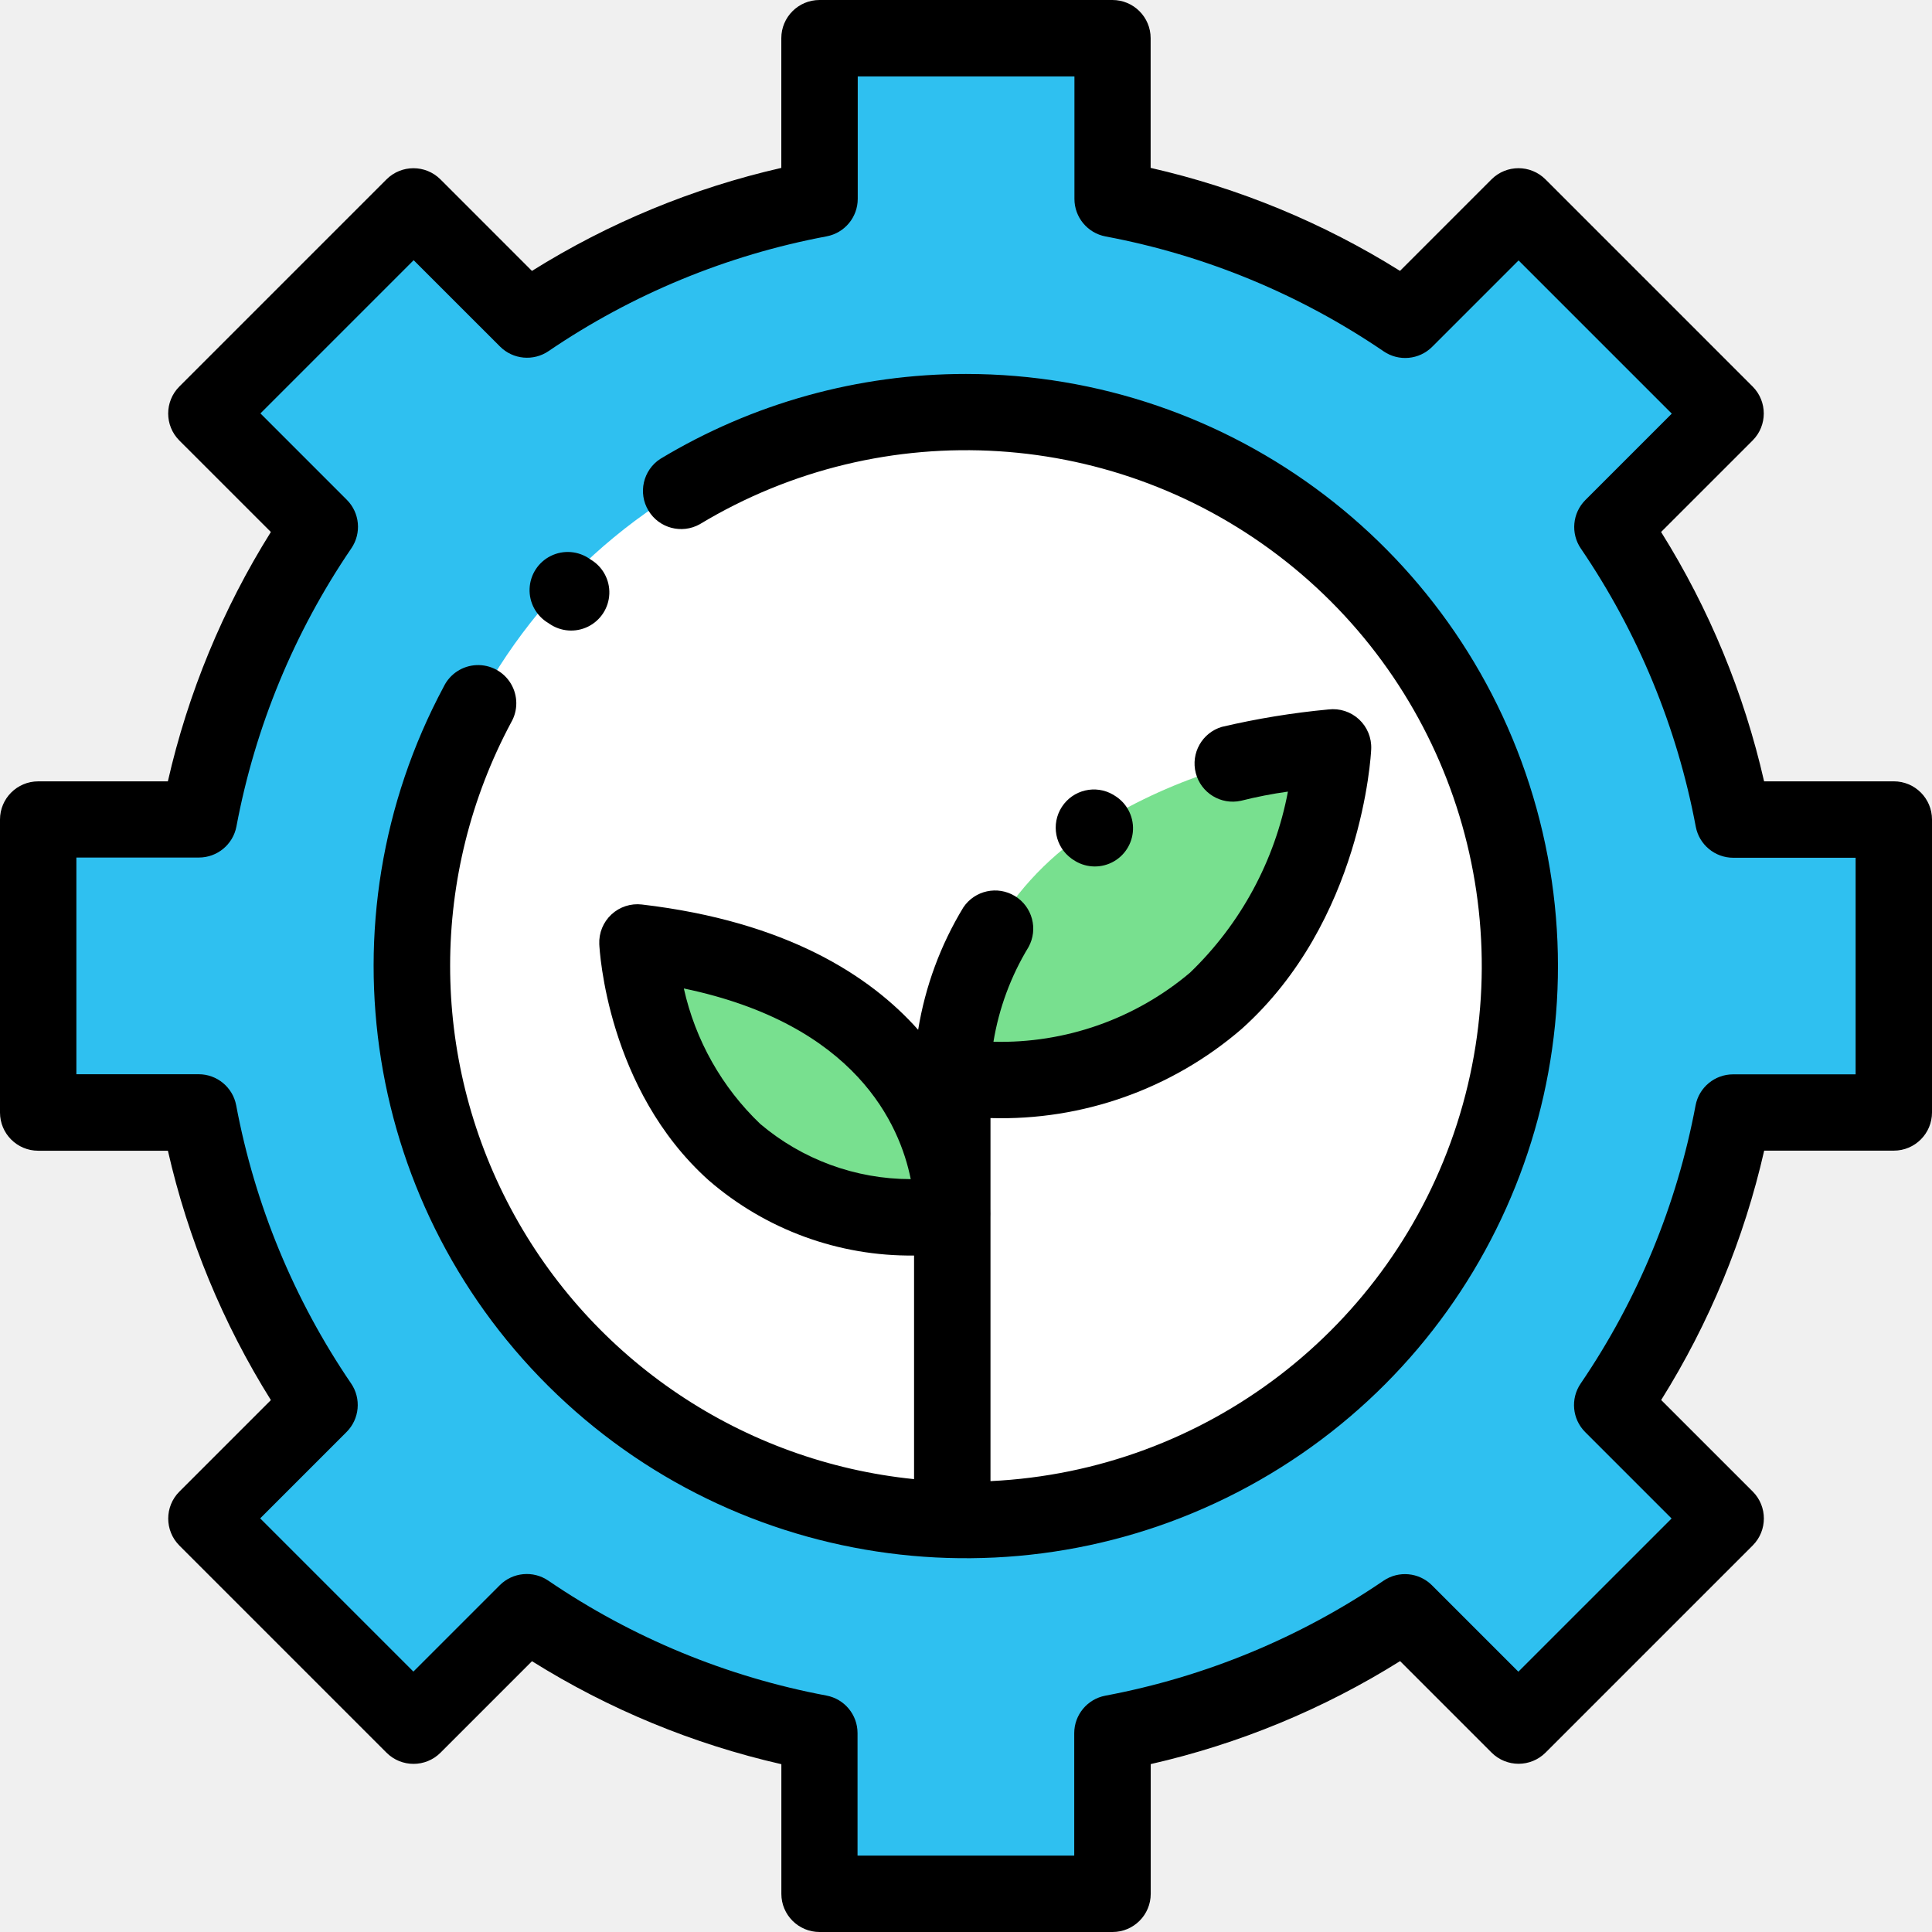
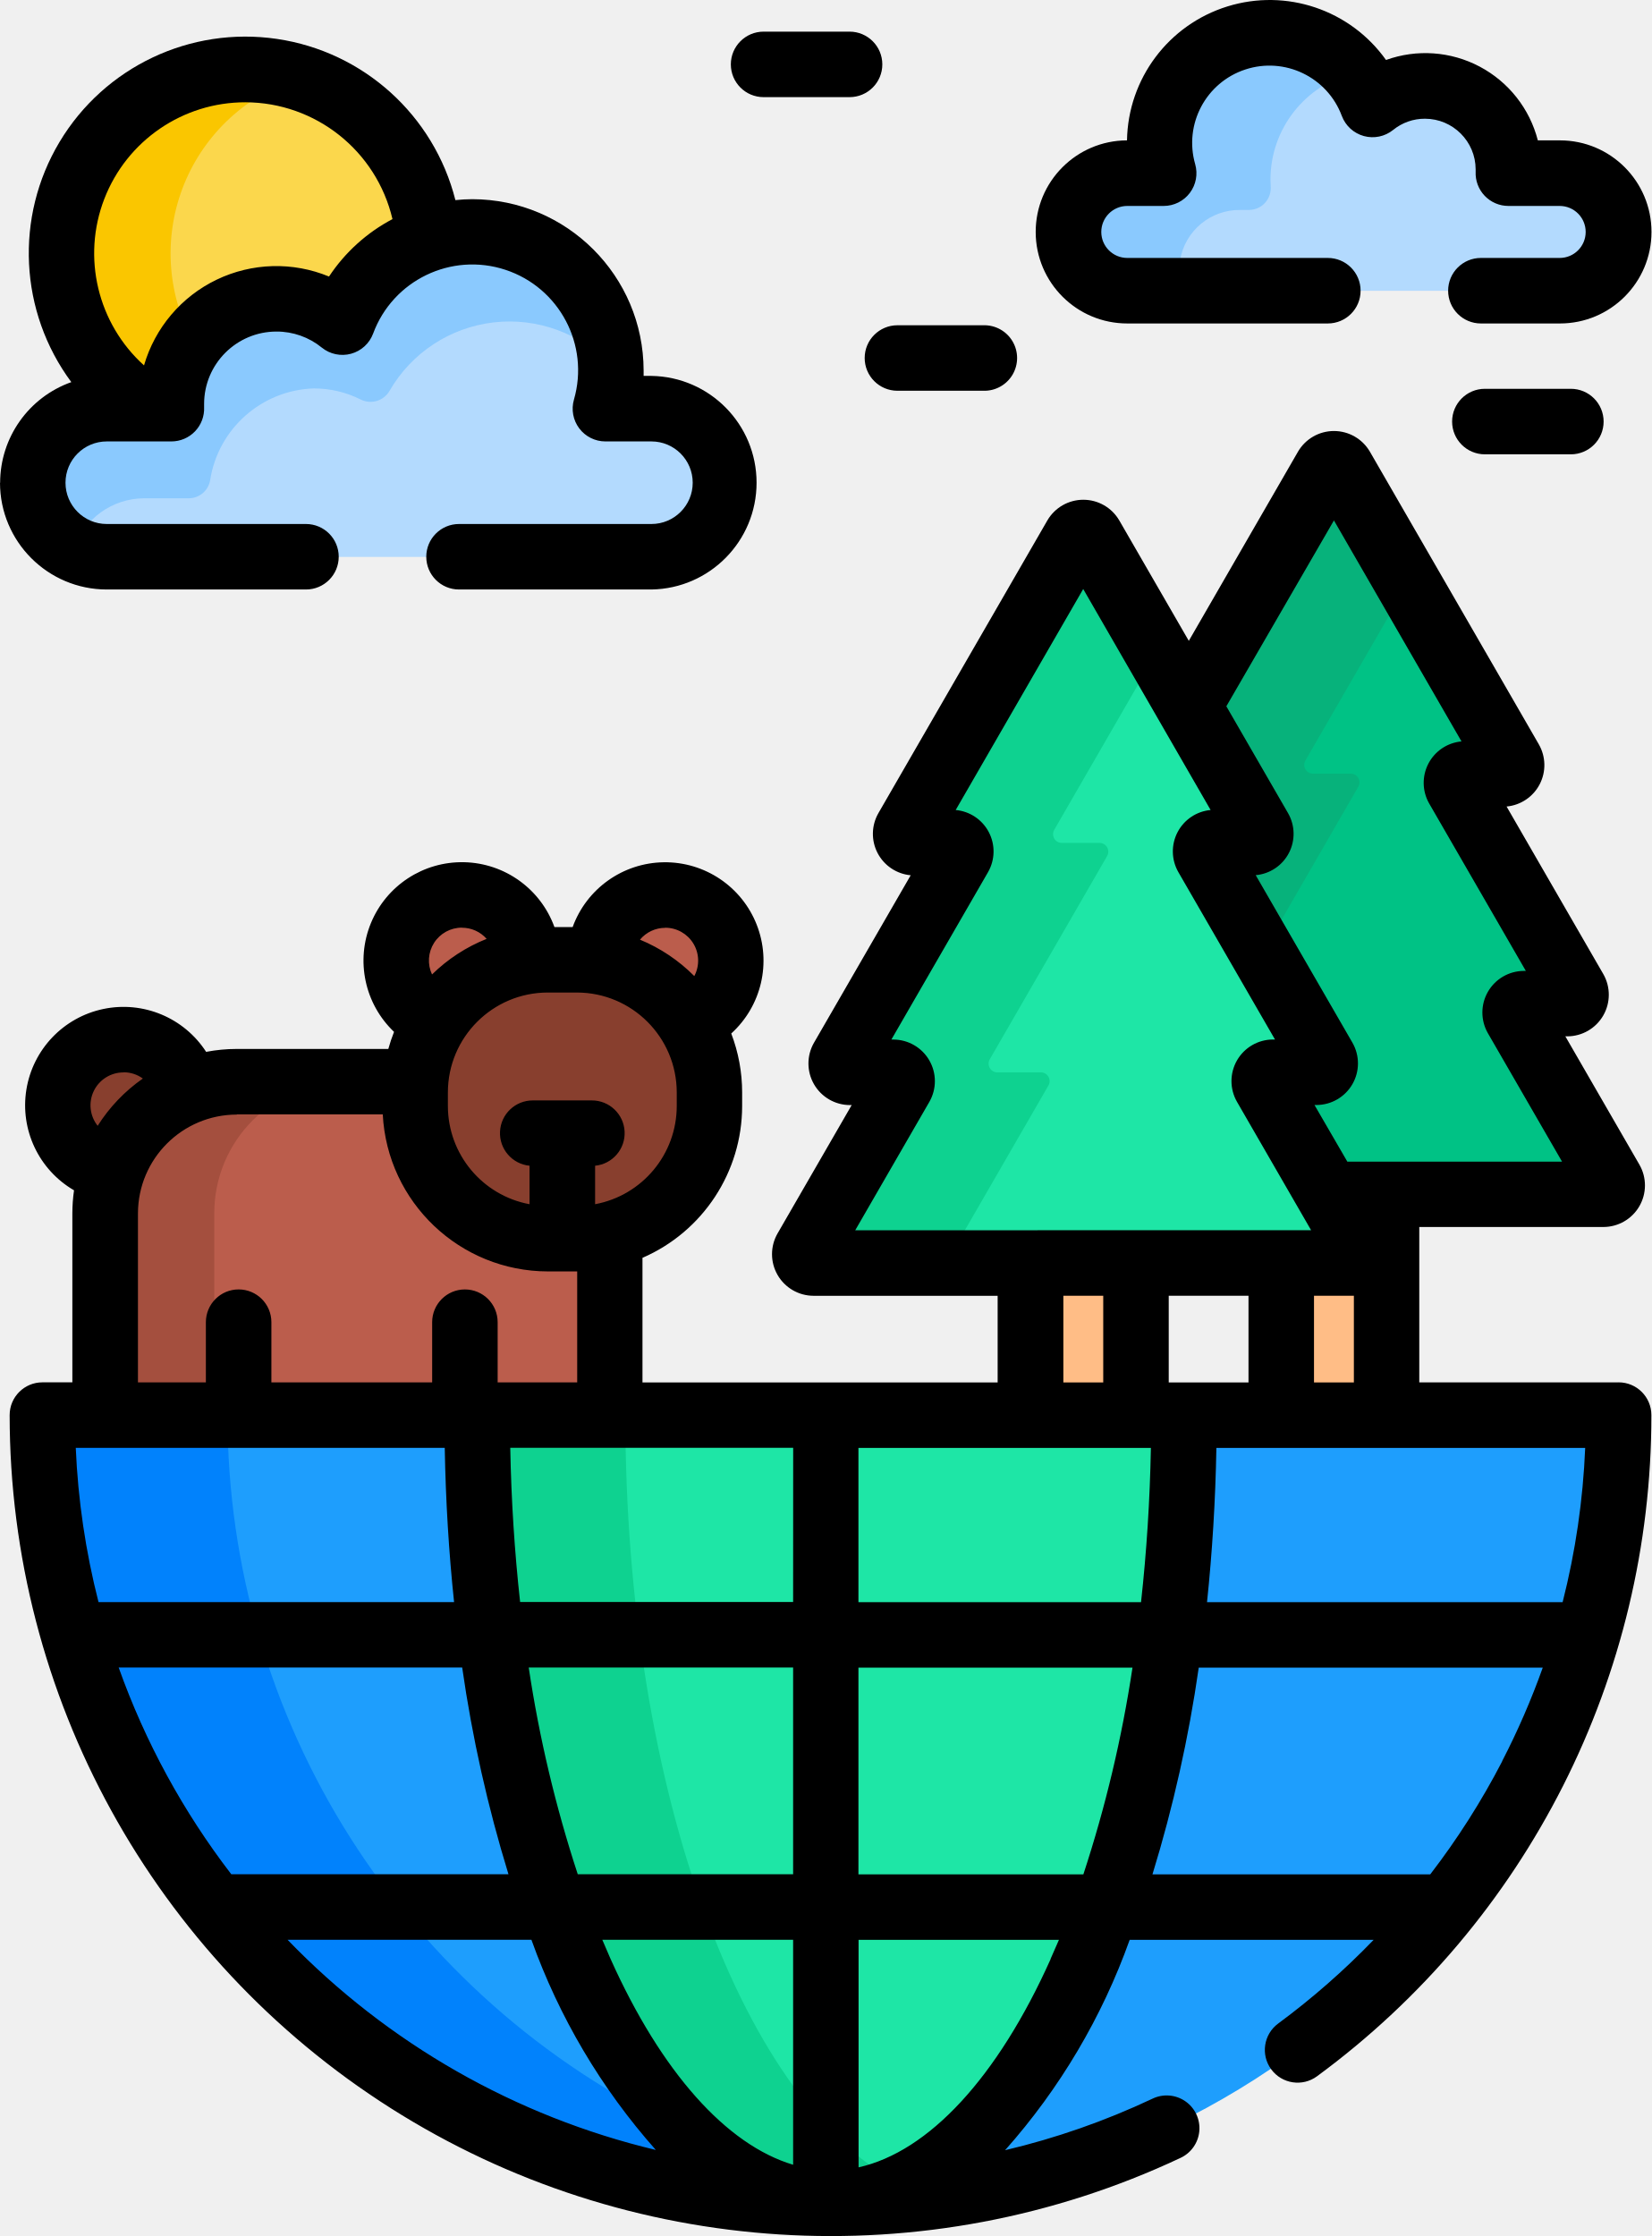
- <svg xmlns="http://www.w3.org/2000/svg" width="86" height="86" viewBox="0 0 86 86">
-   <g id="Grupo_95541" data-name="Grupo 95541" transform="translate(-212 -212)">
-     <path id="Trazado_151363" data-name="Trazado 151363" d="M296.3,261.521V248.479h-7.153a34.584,34.584,0,0,0-5.381-13.023l5.049-5.049-9.223-9.223-5.049,5.049a34.574,34.574,0,0,0-13.023-5.381V213.7H248.479v7.153a34.59,34.59,0,0,0-13.023,5.381l-5.049-5.049-9.223,9.223,5.049,5.049a34.567,34.567,0,0,0-5.381,13.023H213.7v13.042h7.153a34.59,34.59,0,0,0,5.381,13.023l-5.049,5.049,9.223,9.223,5.049-5.049a34.584,34.584,0,0,0,13.023,5.381V296.3h13.042v-7.153a34.584,34.584,0,0,0,13.023-5.381l5.049,5.049,9.223-9.223-5.049-5.049a34.591,34.591,0,0,0,5.381-13.023Z" fill="#2fc0f0" />
-     <path id="Trazado_151364" data-name="Trazado 151364" d="M279.659,254.949a24.655,24.655,0,1,1-24.654-24.655A24.655,24.655,0,0,1,279.659,254.949Z" fill="#fff" />
-     <path id="Trazado_151365" data-name="Trazado 151365" d="M254.4,260.025a13.414,13.414,0,0,1,5.947-10.989,23.529,23.529,0,0,1,10.993-3.769S270.613,261.064,254.4,260.025Z" fill="#78e08f" />
-     <path id="Trazado_151366" data-name="Trazado 151366" d="M254.392,266.157s.6-10.488-14.012-12.207C240.38,253.95,240.981,267.017,254.392,266.157Z" fill="#78e08f" />
-     <path id="Trazado_151367" data-name="Trazado 151367" d="M296.3,246.78h-5.774a36,36,0,0,0-4.585-11.1l4.075-4.074a1.7,1.7,0,0,0,0-2.4l-9.223-9.223a1.7,1.7,0,0,0-2.4,0l-4.074,4.075a36.006,36.006,0,0,0-11.1-4.585V213.7a1.7,1.7,0,0,0-1.7-1.7H248.479a1.7,1.7,0,0,0-1.7,1.7v5.774a36.006,36.006,0,0,0-11.1,4.585l-4.074-4.075a1.7,1.7,0,0,0-2.4,0l-9.223,9.223a1.7,1.7,0,0,0,0,2.4l4.075,4.074a36.006,36.006,0,0,0-4.585,11.1H213.7a1.7,1.7,0,0,0-1.7,1.7v13.042a1.7,1.7,0,0,0,1.7,1.7h5.774a36,36,0,0,0,4.584,11.1l-4.074,4.074a1.7,1.7,0,0,0,0,2.4l9.223,9.223a1.7,1.7,0,0,0,2.4,0l4.074-4.074a36,36,0,0,0,11.1,4.584V296.3a1.7,1.7,0,0,0,1.7,1.7h13.042a1.7,1.7,0,0,0,1.7-1.7v-5.774a35.994,35.994,0,0,0,11.1-4.584l4.074,4.074a1.7,1.7,0,0,0,2.4,0l9.223-9.223a1.7,1.7,0,0,0,0-2.4l-4.075-4.074a36.006,36.006,0,0,0,4.585-11.1H296.3a1.7,1.7,0,0,0,1.7-1.7V248.479A1.7,1.7,0,0,0,296.3,246.78Zm-1.7,13.043h-5.455a1.7,1.7,0,0,0-1.669,1.381,32.714,32.714,0,0,1-5.116,12.384,1.7,1.7,0,0,0,.2,2.157l3.848,3.848-6.82,6.82-3.848-3.848a1.7,1.7,0,0,0-2.157-.2,32.73,32.73,0,0,1-12.384,5.116,1.7,1.7,0,0,0-1.381,1.669V294.6h-9.646v-5.455a1.7,1.7,0,0,0-1.381-1.669,32.713,32.713,0,0,1-12.384-5.116,1.7,1.7,0,0,0-2.157.2l-3.848,3.848-6.82-6.82,3.847-3.848a1.7,1.7,0,0,0,.2-2.157,32.714,32.714,0,0,1-5.116-12.384,1.7,1.7,0,0,0-1.669-1.381H215.4v-9.646h5.455a1.7,1.7,0,0,0,1.669-1.381,32.714,32.714,0,0,1,5.116-12.384,1.7,1.7,0,0,0-.2-2.157l-3.847-3.848,6.82-6.82,3.848,3.847a1.7,1.7,0,0,0,2.157.2A32.725,32.725,0,0,1,248.8,222.52a1.7,1.7,0,0,0,1.381-1.668V215.4h9.646v5.455a1.7,1.7,0,0,0,1.381,1.669,32.714,32.714,0,0,1,12.384,5.116,1.7,1.7,0,0,0,2.157-.2l3.848-3.848,6.82,6.82-3.848,3.848a1.7,1.7,0,0,0-.2,2.157,32.73,32.73,0,0,1,5.116,12.384,1.7,1.7,0,0,0,1.669,1.381H294.6Z" />
-     <path id="Trazado_151368" data-name="Trazado 151368" d="M255,228.646a26.31,26.31,0,0,0-13.613,3.784,1.7,1.7,0,0,0,1.757,2.908A22.958,22.958,0,1,1,256.09,277.93V266.186c0-.073.005-.2,0-.38v-4.037a16.374,16.374,0,0,0,11.175-3.962c5.36-4.8,5.758-12.151,5.772-12.461a1.7,1.7,0,0,0-1.9-1.766,35.032,35.032,0,0,0-4.753.777,1.7,1.7,0,0,0,.856,3.288,19.726,19.726,0,0,1,2.09-.408,15.063,15.063,0,0,1-4.356,8.058,13.053,13.053,0,0,1-8.752,3.077,11.8,11.8,0,0,1,1.562-4.216,1.7,1.7,0,0,0-2.9-1.768,15.193,15.193,0,0,0-2.014,5.452c-2.142-2.41-5.86-4.821-12.294-5.577a1.7,1.7,0,0,0-1.9,1.765c.013.261.348,6.461,4.872,10.513a13.719,13.719,0,0,0,9.14,3.347v9.953a22.966,22.966,0,0,1-17.939-33.676,1.7,1.7,0,1,0-2.994-1.606A26.358,26.358,0,1,0,255,228.646Zm-9.16,33.383a11.915,11.915,0,0,1-3.4-6.029c7.666,1.6,9.614,6.071,10.1,8.487A10.365,10.365,0,0,1,245.84,262.029Z" />
-     <path id="Trazado_151369" data-name="Trazado 151369" d="M259.757,250.26a1.7,1.7,0,1,0,1.848-2.851l-.048-.031a1.7,1.7,0,0,0-1.847,2.851Z" />
-     <path id="Trazado_151370" data-name="Trazado 151370" d="M236.4,239.729l.046.03a1.7,1.7,0,1,0,1.848-2.851l-.047-.031a1.7,1.7,0,1,0-1.847,2.852Z" />
+ <svg xmlns="http://www.w3.org/2000/svg" width="63.513" height="86" viewBox="0 0 63.513 86">
+   <g id="Grupo_95542" data-name="Grupo 95542" transform="translate(-224.244 -213)">
+     <g id="Grupo_94606" data-name="Grupo 94606">
+       <path id="Trazado_151371" data-name="Trazado 151371" d="M231.459,254.967a2.526,2.526,0,1,0-2.893,3.03,5.075,5.075,0,0,1,2.893-3.03Z" fill="#883f2e" />
+       <path id="Trazado_151372" data-name="Trazado 151372" d="M247.7,267.427v-6.946a5.1,5.1,0,0,1-1.268.16h-1.117a5.115,5.115,0,0,1-5.1-5.1v-.526c0-.139.007-.277.018-.413h-6.881a5.063,5.063,0,0,0-5.064,5.063v7.763H247.7Z" fill="#bb5d4c" />
+       <path id="Trazado_151373" data-name="Trazado 151373" d="M232.485,267.427v-7.762a5.064,5.064,0,0,1,5.063-5.064h-4.2a5.064,5.064,0,0,0-5.064,5.064v7.762Z" fill="#a44f3e" />
+       <g id="Grupo_94604" data-name="Grupo 94604">
+         <path id="Trazado_151374" data-name="Trazado 151374" d="M241.017,252.274a5.119,5.119,0,0,1,3.516-2.3v-.025a2.526,2.526,0,1,0-3.517,2.325Z" fill="#bb5d4c" />
+         <path id="Trazado_151375" data-name="Trazado 151375" d="M249.825,247.422a2.527,2.527,0,0,0-2.526,2.527c0,.014,0,.028,0,.042a5.128,5.128,0,0,1,3.44,2.311,2.526,2.526,0,0,0-.916-4.88Z" fill="#bb5d4c" />
+       </g>
+       <g id="Grupo_94605" data-name="Grupo 94605">
+         <path id="Trazado_151376" data-name="Trazado 151376" d="M246.428,260.641h-1.117a5.115,5.115,0,0,1-5.1-5.1v-.525a5.116,5.116,0,0,1,5.1-5.1h1.117a5.116,5.116,0,0,1,5.1,5.1v.525A5.115,5.115,0,0,1,246.428,260.641Z" fill="#883f2e" />
+       </g>
+     </g>
+     <g id="Grupo_94612" data-name="Grupo 94612">
+       <g id="Grupo_94608" data-name="Grupo 94608">
+         <path id="Trazado_151377" data-name="Trazado 151377" d="M275.331,258.932l1.235,2.14a.336.336,0,0,1-.291.5h-2.759v5.851h4.054v-8.495Z" fill="#ffbd86" />
+         <path id="Trazado_151378" data-name="Trazado 151378" d="M286.206,258.428l-3.652-6.327a.336.336,0,0,1,.291-.5h1.679a.335.335,0,0,0,.291-.5l-4.518-7.826a.336.336,0,0,1,.291-.5h1.457a.336.336,0,0,0,.291-.5L275.834,231a.336.336,0,0,0-.582,0l-5.292,9.167L272.7,244.9a.336.336,0,0,1-.291.5h-1.458a.336.336,0,0,0-.291.5l4.518,7.825a.336.336,0,0,1-.29.5H273.2a.336.336,0,0,0-.291.5l2.418,4.187h10.585a.336.336,0,0,0,.29-.5Z" fill="#00c285" />
+         <g id="Grupo_94607" data-name="Grupo 94607">
+           <path id="Trazado_151379" data-name="Trazado 151379" d="M272.7,244.9a.336.336,0,0,1-.291.5h-1.457a.336.336,0,0,0-.291.5l2.15,3.724,3.676-6.368a.336.336,0,0,0-.291-.5h-1.457a.336.336,0,0,1-.291-.5l3.946-6.835L275.834,231a.336.336,0,0,0-.582,0l-5.292,9.167Z" fill="#07b27b" />
+         </g>
+       </g>
+       <g id="Grupo_94611" data-name="Grupo 94611">
+         <path id="Trazado_151380" data-name="Trazado 151380" d="M263.876,261.576h4.054v5.851h-4.054Z" fill="#ffbd86" />
+         <g id="Grupo_94609" data-name="Grupo 94609">
+           <path id="Trazado_151381" data-name="Trazado 151381" d="M276.566,261.072l-3.653-6.327a.336.336,0,0,1,.291-.5h1.68a.336.336,0,0,0,.29-.5l-4.518-7.825a.336.336,0,0,1,.291-.5H272.4a.336.336,0,0,0,.291-.5l-6.5-11.262a.336.336,0,0,0-.582,0l-6.5,11.262a.336.336,0,0,0,.291.5h1.457a.336.336,0,0,1,.291.5l-4.518,7.825a.336.336,0,0,0,.291.5h1.68a.336.336,0,0,1,.29.5l-3.652,6.327a.336.336,0,0,0,.291.5h20.744a.336.336,0,0,0,.291-.5Z" fill="#1ee6a6" />
+         </g>
+         <g id="Grupo_94610" data-name="Grupo 94610">
+           <path id="Trazado_151382" data-name="Trazado 151382" d="M260.917,261.072l3.653-6.327a.336.336,0,0,0-.291-.5H262.6a.336.336,0,0,1-.291-.5l4.518-7.825a.336.336,0,0,0-.29-.5h-1.458a.336.336,0,0,1-.291-.5l3.954-6.849-2.547-4.413a.336.336,0,0,0-.582,0l-6.5,11.262a.336.336,0,0,0,.291.5h1.457a.336.336,0,0,1,.291.5l-4.518,7.825a.336.336,0,0,0,.291.5h1.68a.336.336,0,0,1,.291.5l-3.653,6.327a.336.336,0,0,0,.291.5h5.677a.336.336,0,0,1-.291-.5Z" fill="#0ed290" />
+         </g>
+       </g>
+     </g>
+     <path id="Trazado_151383" data-name="Trazado 151383" d="M229.889,228.718h.947c0-.06-.005-.122-.005-.183a4.041,4.041,0,0,1,6.58-3.145,5.341,5.341,0,0,1,3.317-3.2,7.072,7.072,0,1,0-10.839,6.526Z" fill="#fbd74c" />
+     <path id="Trazado_151384" data-name="Trazado 151384" d="M229.889,228.718h.947c0-.06-.005-.122-.005-.183a4.029,4.029,0,0,1,.817-2.437,7.076,7.076,0,0,1,4.13-10.106,7.073,7.073,0,0,0-5.889,12.726Z" fill="#fac600" />
+     <g id="Grupo_94613" data-name="Grupo 94613">
+       <path id="Trazado_151385" data-name="Trazado 151385" d="M249.295,228.718h-1.769a5.328,5.328,0,0,0-10.115-3.328,4.041,4.041,0,0,0-6.58,3.145c0,.062,0,.123.005.184h-2.485a2.848,2.848,0,1,0,0,5.7h20.944a2.848,2.848,0,0,0,0-5.7Z" fill="#b3dafe" />
+     </g>
+     <g id="Grupo_94614" data-name="Grupo 94614">
+       <path id="Trazado_151386" data-name="Trazado 151386" d="M242.4,221.921a5.329,5.329,0,0,0-4.994,3.469,4.041,4.041,0,0,0-6.58,3.145c0,.062,0,.123.005.184h-2.409a2.9,2.9,0,0,0-2.915,2.63,2.849,2.849,0,0,0,1.578,2.765,2.857,2.857,0,0,1,2.7-1.949H231.5a.836.836,0,0,0,.826-.695,4.174,4.174,0,0,1,3.983-3.531,4.012,4.012,0,0,1,1.81.428.844.844,0,0,0,1.111-.341,5.327,5.327,0,0,1,8.5-.976,5.327,5.327,0,0,0-5.323-5.129Z" fill="#8ac9fe" />
+     </g>
+     <g id="Grupo_94615" data-name="Grupo 94615">
+       <path id="Trazado_151387" data-name="Trazado 151387" d="M267.6,219.658h1.4a4.231,4.231,0,0,1,8.032-2.643,3.21,3.21,0,0,1,5.226,2.5c0,.049,0,.1,0,.146h1.973a2.261,2.261,0,1,1,0,4.523H267.605a2.261,2.261,0,1,1,0-4.523Z" fill="#b3dafe" />
+     </g>
+     <g id="Grupo_94617" data-name="Grupo 94617">
+       <g id="Grupo_94616" data-name="Grupo 94616">
+         <path id="Trazado_151388" data-name="Trazado 151388" d="M269.631,223a2.316,2.316,0,0,1,2.31-1.925h.338a.841.841,0,0,0,.837-.9c-.006-.089-.009-.178-.009-.268a4.232,4.232,0,0,1,3.227-4.11,4.228,4.228,0,0,0-7.325,3.86h-1.345a2.3,2.3,0,0,0-2.3,1.986,2.268,2.268,0,0,0,2.245,2.537h2.168a2.232,2.232,0,0,1-.141-1.181Z" fill="#8ac9fe" />
+       </g>
+     </g>
+     <g id="Grupo_94622" data-name="Grupo 94622">
+       <g id="Grupo_94618" data-name="Grupo 94618">
+         <path id="Trazado_151389" data-name="Trazado 151389" d="M225.871,267.427a30.313,30.313,0,1,0,60.626,0Z" fill="#1e9efd" />
+       </g>
+       <g id="Grupo_94619" data-name="Grupo 94619">
+         <path id="Trazado_151390" data-name="Trazado 151390" d="M250.4,294.861a30.314,30.314,0,0,1-17.406-27.434h-7.118a30.314,30.314,0,0,0,30.313,30.314,8.084,8.084,0,0,1-5.789-2.88Z" fill="#0182fc" />
+       </g>
+       <g id="Grupo_94620" data-name="Grupo 94620">
+         <path id="Trazado_151391" data-name="Trazado 151391" d="M242.589,267.427c0,16.742,6.087,30.314,13.595,30.314s13.6-13.572,13.6-30.314Z" fill="#1ee6a6" />
+       </g>
+       <g id="Grupo_94621" data-name="Grupo 94621">
+         <path id="Trazado_151392" data-name="Trazado 151392" d="M248.295,267.427h-5.706c0,16.742,6.087,30.314,13.595,30.314a6.591,6.591,0,0,0,2.853-.671c-6.139-2.923-10.742-15.083-10.742-29.643Z" fill="#0ed290" />
+       </g>
+     </g>
+     <g id="Grupo_94623" data-name="Grupo 94623">
+       <path id="Trazado_151393" data-name="Trazado 151393" d="M253.612,216.736h3.307a1.259,1.259,0,1,0,0-2.519h-3.307a1.259,1.259,0,1,0,0,2.519Z" />
+       <path id="Trazado_151394" data-name="Trazado 151394" d="M257.5,226.769a1.26,1.26,0,0,0,1.26,1.26h3.307a1.26,1.26,0,1,0,0-2.519h-3.307A1.26,1.26,0,0,0,257.5,226.769Z" />
+       <path id="Trazado_151395" data-name="Trazado 151395" d="M281.353,227.954a1.26,1.26,0,1,0,0,2.52h3.307a1.26,1.26,0,1,0,0-2.52Z" />
+       <path id="Trazado_151396" data-name="Trazado 151396" d="M224.244,231.566a4.111,4.111,0,0,0,4.107,4.107h7.661a1.259,1.259,0,1,0,0-2.519h-7.661a1.588,1.588,0,0,1,0-3.176h2.485a1.26,1.26,0,0,0,1.258-1.316c0-.042,0-.085,0-.127a2.785,2.785,0,0,1,2.782-2.783,2.747,2.747,0,0,1,1.746.618,1.26,1.26,0,0,0,1.973-.541,4.068,4.068,0,0,1,7.723,2.542,1.259,1.259,0,0,0,1.211,1.607h1.769a1.588,1.588,0,0,1,0,3.176h-7.4a1.259,1.259,0,1,0,0,2.519h7.4a4.108,4.108,0,0,0,0-8.215h-.3q0-.1,0-.21a6.6,6.6,0,0,0-6.588-6.587,6.39,6.39,0,0,0-.651.036,8.331,8.331,0,1,0-14.772,7,4.113,4.113,0,0,0-2.738,3.872Zm9.435-14.632a5.823,5.823,0,0,1,5.66,4.493,6.639,6.639,0,0,0-2.441,2.209,5.3,5.3,0,0,0-7.115,3.418,5.808,5.808,0,0,1,3.9-10.12Z" />
+       <path id="Trazado_151397" data-name="Trazado 151397" d="M267.6,225.441h7.713a1.26,1.26,0,1,0,0-2.52H267.6a1,1,0,0,1,0-2h1.4a1.26,1.26,0,0,0,1.211-1.607,2.971,2.971,0,0,1,5.64-1.856,1.261,1.261,0,0,0,1.973.54,1.925,1.925,0,0,1,1.224-.432,1.952,1.952,0,0,1,1.95,1.949c0,.031,0,.061,0,.091a1.261,1.261,0,0,0,1.259,1.315h1.973a1,1,0,1,1,0,2H281.2a1.26,1.26,0,1,0,0,2.52h3.04a3.521,3.521,0,0,0,0-7.042h-.85a4.466,4.466,0,0,0-5.839-3.092,5.49,5.49,0,0,0-9.962,3.092,3.521,3.521,0,0,0,.019,7.042Z" />
+       <path id="Trazado_151398" data-name="Trazado 151398" d="M286.5,266.168H278.83v-5.976h7.086A1.6,1.6,0,0,0,287.3,257.8h0l-2.852-4.941h.079a1.6,1.6,0,0,0,1.382-2.393l-3.721-6.446a1.6,1.6,0,0,0,1.242-2.388l-6.5-11.261a1.6,1.6,0,0,0-2.764,0l-4.2,7.277-2.675-4.633a1.6,1.6,0,0,0-2.764,0l-6.5,11.261a1.6,1.6,0,0,0,1.243,2.388l-3.722,6.445a1.6,1.6,0,0,0,1.382,2.394H257l-2.853,4.941a1.6,1.6,0,0,0,1.382,2.394h7.085v3.332h-13.66v-4.792a6.368,6.368,0,0,0,3.833-5.835v-.526a6.325,6.325,0,0,0-.419-2.267,3.784,3.784,0,1,0-6.1-4.093h-.7a3.785,3.785,0,1,0-6.169,4.03,6.326,6.326,0,0,0-.22.657h-5.828a6.276,6.276,0,0,0-1.179.112,3.784,3.784,0,1,0-5.081,5.325,6.318,6.318,0,0,0-.064.886v6.5h-1.152a1.26,1.26,0,0,0-1.26,1.259A31.584,31.584,0,0,0,269.639,296a1.26,1.26,0,1,0-1.075-2.279A28.8,28.8,0,0,1,262.9,295.7a24.663,24.663,0,0,0,4.792-8.091h9.383a29.186,29.186,0,0,1-3.672,3.22,1.259,1.259,0,1,0,1.494,2.028,31.529,31.529,0,0,0,12.86-25.43,1.26,1.26,0,0,0-1.26-1.26Zm-36.672-17.486a1.265,1.265,0,0,1,1.119,1.859,6.38,6.38,0,0,0-2.089-1.4,1.261,1.261,0,0,1,.97-.455Zm-4.514,2.492h1.117a3.845,3.845,0,0,1,3.841,3.841v.526a3.845,3.845,0,0,1-3.14,3.775v-1.48a1.259,1.259,0,0,0-.13-2.512H244.74a1.259,1.259,0,0,0-.13,2.512v1.48a3.846,3.846,0,0,1-3.14-3.775v-.526a3.845,3.845,0,0,1,3.841-3.841Zm-3.3-2.492a1.26,1.26,0,0,1,.946.428,6.368,6.368,0,0,0-2.1,1.369,1.264,1.264,0,0,1,1.149-1.8Zm-8.66,7.179h5.611a6.369,6.369,0,0,0,6.353,6.04h1.125v4.267h-3.059v-2.315a1.259,1.259,0,1,0-2.519,0v2.315h-6.183v-2.315a1.26,1.26,0,1,0-2.52,0v2.315h-2.612v-6.5a3.808,3.808,0,0,1,3.8-3.8Zm-4.355-1.619a1.253,1.253,0,0,1,.739.24A6.377,6.377,0,0,0,228,256.3a1.265,1.265,0,0,1,.992-2.053Zm-1.834,14.445h14.184c.036,2.037.157,4.02.359,5.932H228.033a28.926,28.926,0,0,1-.875-5.932Zm5.975,16.4a29.041,29.041,0,0,1-4.332-7.952H242.02a52.27,52.27,0,0,0,1.78,7.952Zm2.174,2.52h9.369a24.705,24.705,0,0,0,4.784,8.083A29.053,29.053,0,0,1,235.307,287.61Zm19.434,8.653c-2.569-.77-5.067-3.56-7.021-7.916q-.162-.363-.318-.737h7.339Zm0-11.173h-8.283a48.554,48.554,0,0,1-1.886-7.952h10.169Zm0-10.471h-10.5c-.213-1.925-.341-3.909-.379-5.932h10.881Zm20.8-41.6,4.906,8.5a1.6,1.6,0,0,0-1.243,2.388l3.718,6.439h-.079a1.6,1.6,0,0,0-1.382,2.394l2.853,4.941h-8.258L274.8,255.5h.079a1.6,1.6,0,0,0,1.382-2.394l-3.722-6.446a1.595,1.595,0,0,0,1.243-2.387l-2.372-4.108Zm.767,29.819v3.335h-1.534v-3.333h1.5l.035,0Zm-19.179-2.517,2.853-4.941a1.6,1.6,0,0,0-1.382-2.394h-.08l3.718-6.44A1.6,1.6,0,0,0,261,244.154l4.905-8.5,4.9,8.5a1.6,1.6,0,0,0-1.242,2.387l3.718,6.44H273.2a1.6,1.6,0,0,0-1.382,2.394l2.852,4.941Zm15.126,2.519v3.333h-3.068v-3.333Zm-5.587,0v3.333h-1.534v-3.333Zm-2.022,25.511c-2.047,4.564-4.691,7.408-7.388,8.012V287.61h7.706C264.862,287.858,264.756,288.105,264.648,288.346Zm1.263-3.256H257.26v-7.952H267.8A48.658,48.658,0,0,1,265.911,285.09Zm2.218-10.471H257.26v-5.932h11.248C268.47,270.71,268.342,272.694,268.129,274.619Zm13.884,6.124a29,29,0,0,1-2.767,4.347H268.568a52.293,52.293,0,0,0,1.78-7.952h13.231a29.189,29.189,0,0,1-1.566,3.605Zm2.331-6.124H270.667c.2-1.912.324-3.895.36-5.932h14.184A28.843,28.843,0,0,1,284.344,274.619Z" />
+     </g>
  </g>
</svg>
